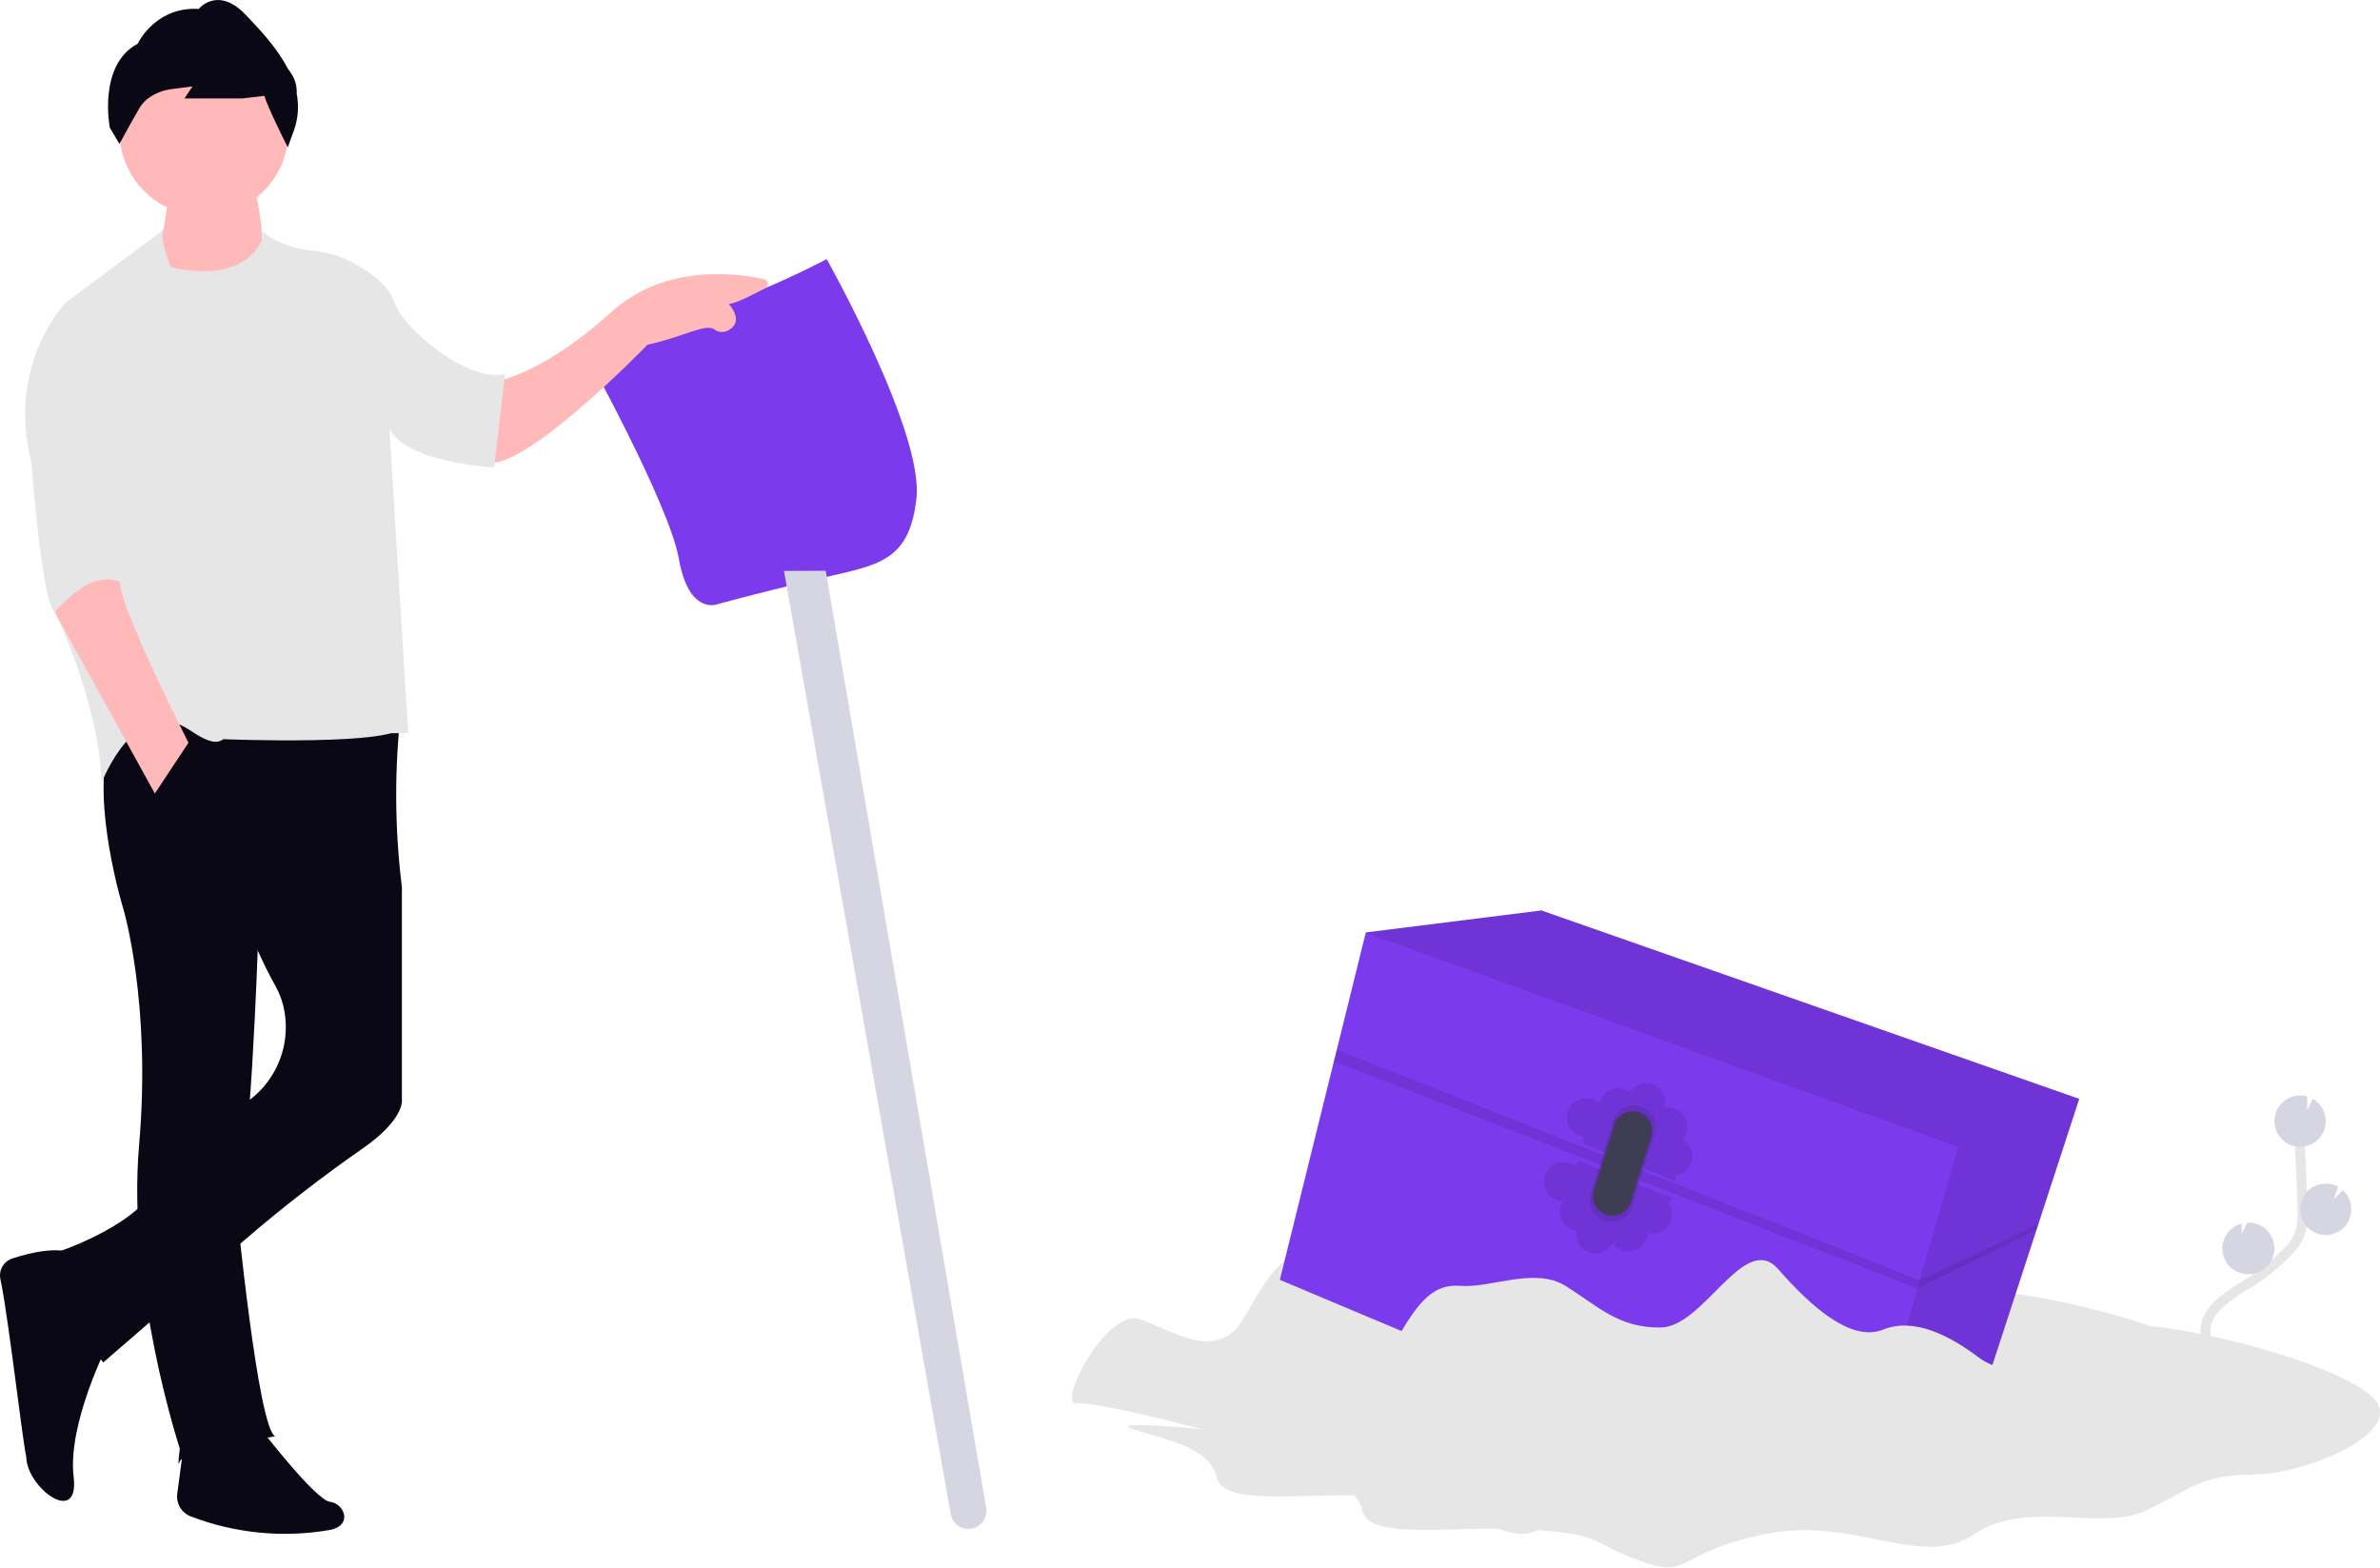
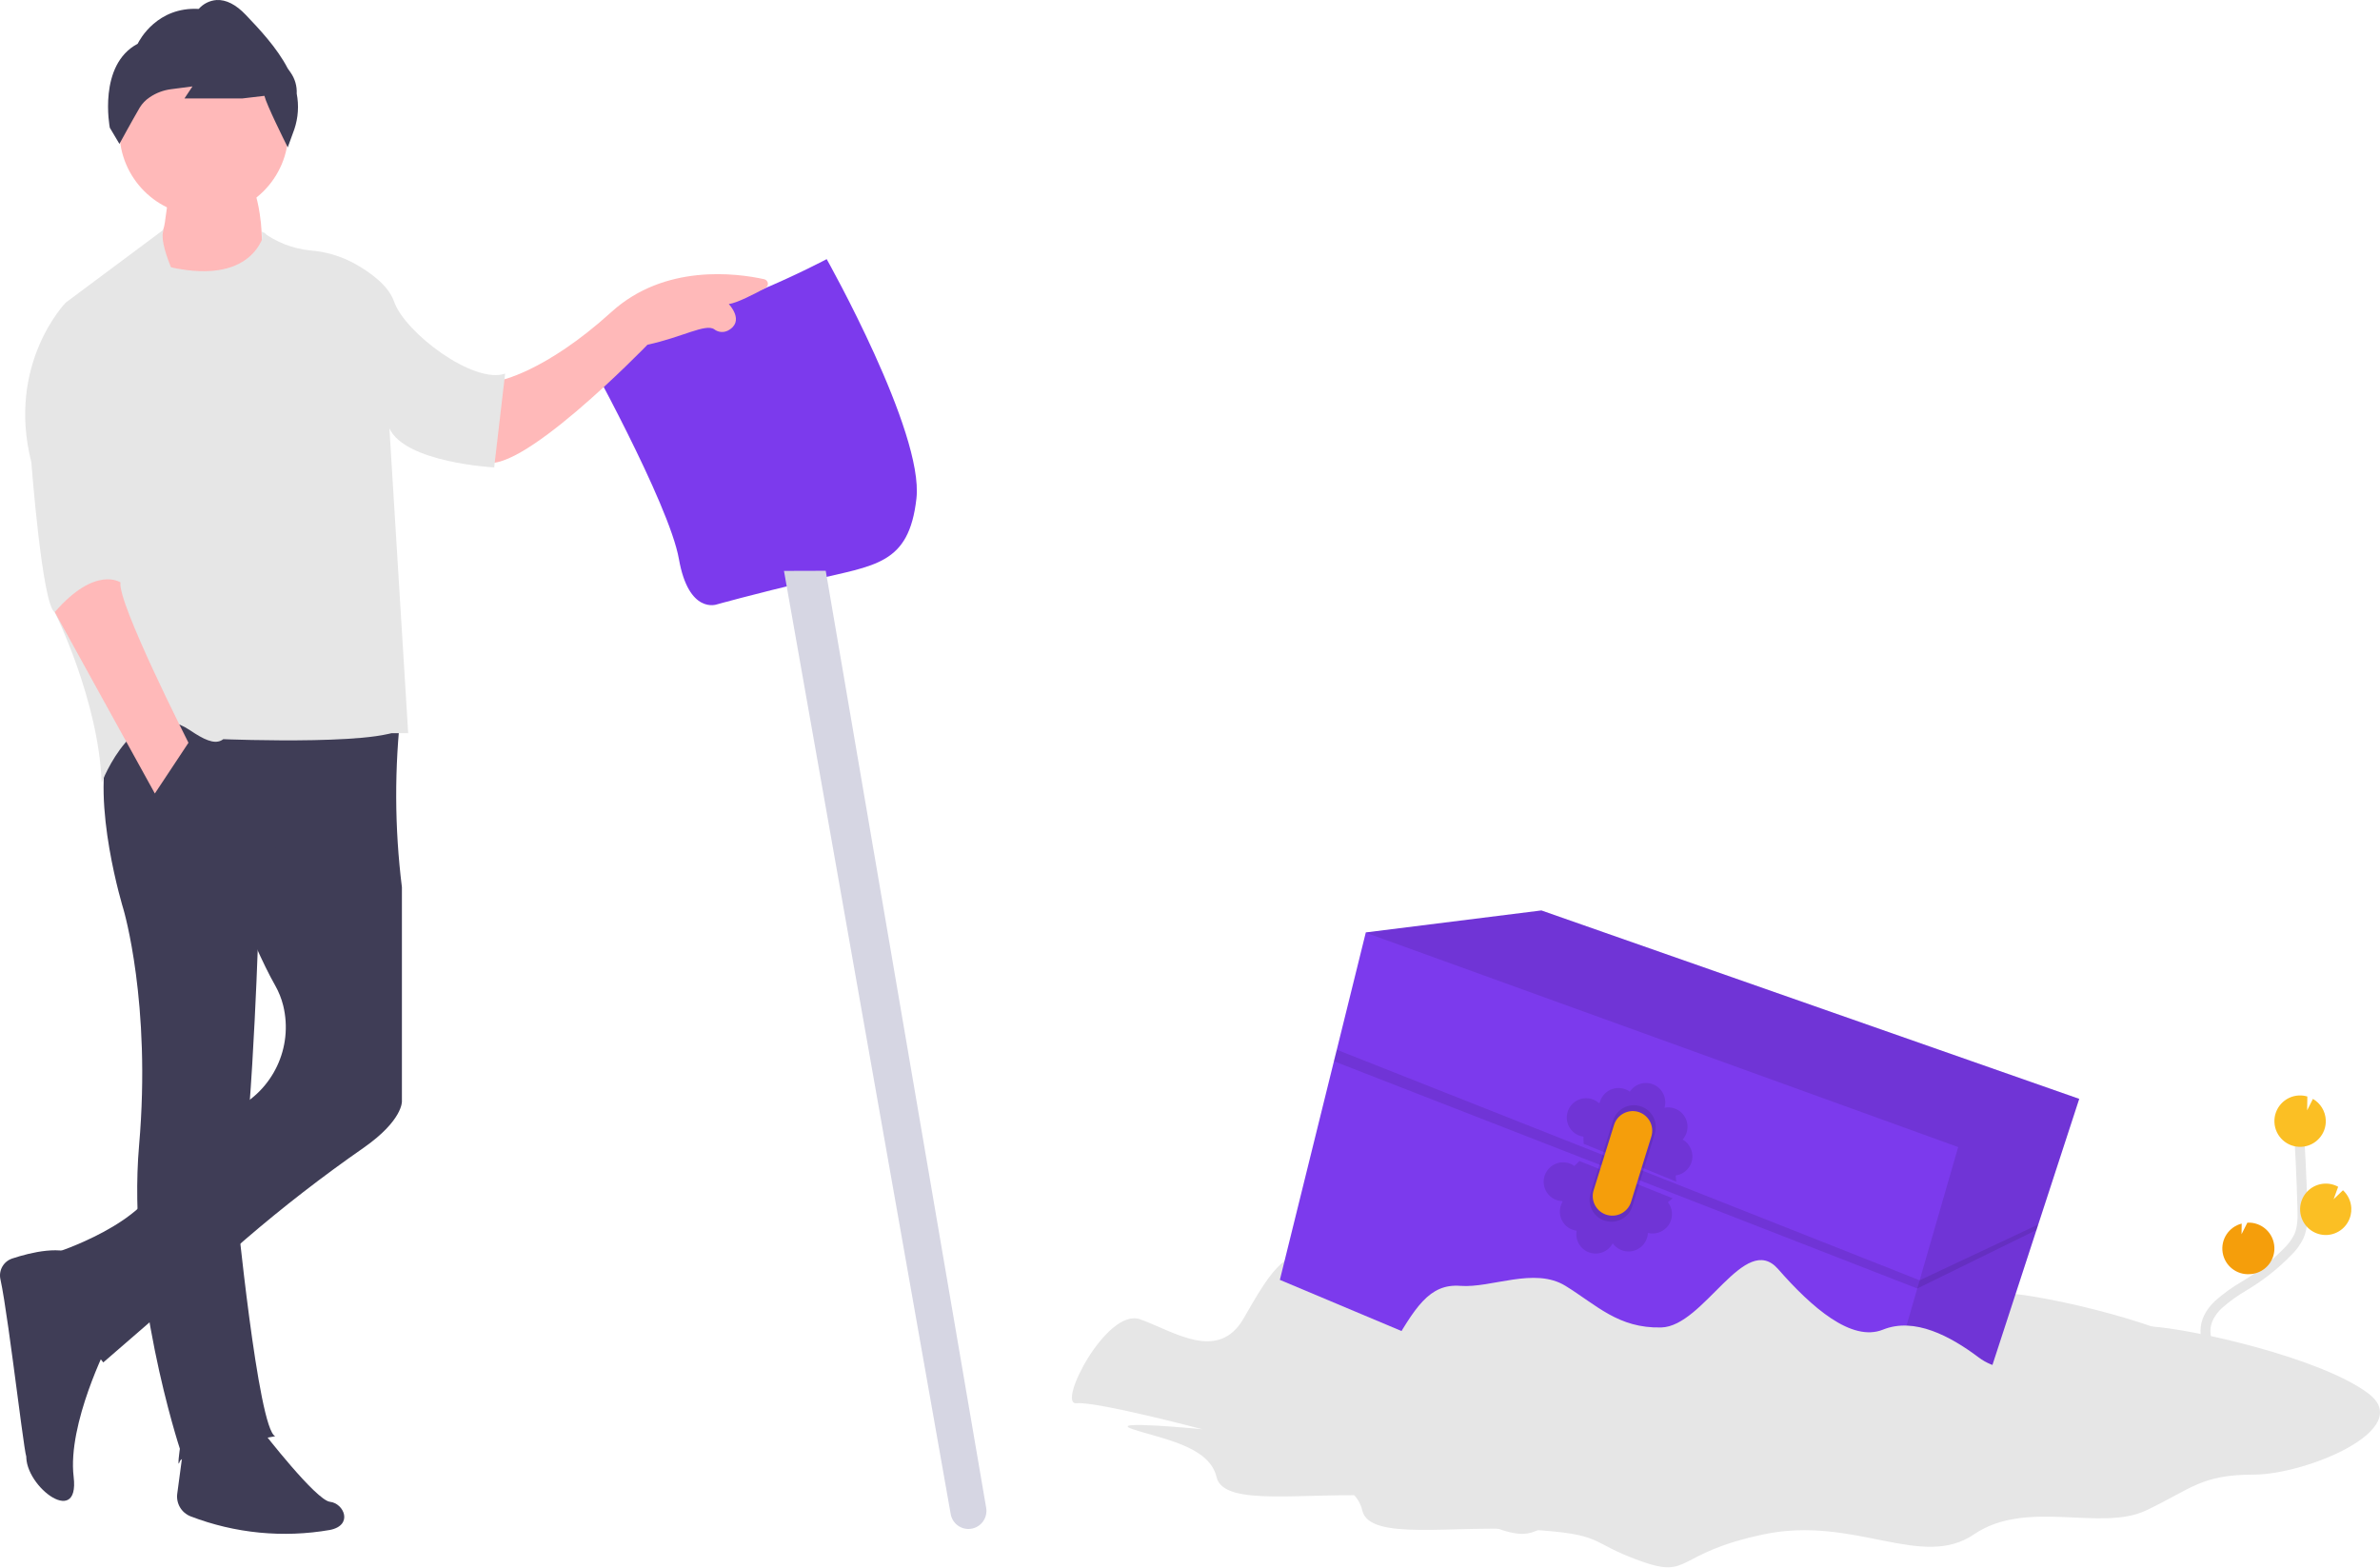
<svg xmlns="http://www.w3.org/2000/svg" width="960" height="632.161" viewBox="0 0 960 632.161" role="img" artist="Katerina Limpitsouni" source="https://undraw.co/">
  <g transform="translate(-480 -229.112)">
    <path d="M641.054,772.057s-42.71-11.3-50.756-10.477,12.2-38.675,25.693-33.862,31.493,17.5,41.772-.407,16.043-27.544,28.593-26.581,29.876-7.713,42.4,0,21.312,17.2,38.613,16.8,33.677-38.959,47.165-23.545,29.617,29.543,42.278,24.409,27.149,2.579,38.687,11.254,31.8,4.825,39.489-1.925,13.5-11.563,29.888-10.6,68.428,12.526,87.7,26.988-25.063,32.764-46.264,32.764-25.063,5.788-43.377,14.463-48.189-4.825-69.39,9.638-48.189-7.713-84.815,0-28.914,18.313-50.127,10.6-13.488-10.6-44.327-12.526-64.577,4.813-67.477-7.713-22.213-15.425-33.726-19.276S641.054,772.057,641.054,772.057Z" transform="translate(323.899 33.527)" fill="#e6e6e6" />
    <g transform="translate(996.248 596.341)">
      <path d="M805.76,575.992l-16.536,50.682-.716,2.209-27.68,84.853-47.387,32.023L483.33,649l21.805-88.184,1.16-4.64,11.674-47.2.025-.111L588.828,500Z" transform="translate(-483.33 -500)" fill="#7C3AED" />
      <path d="M799.191,575.992,754.259,713.736l-47.387,32.023,43.5-150.318L511.4,508.972l.025-.111L582.259,500Z" transform="translate(-476.761 -500)" opacity="0.1" />
      <path d="M785.089,616.021l-47.832,22.5-235.1-93L501,550.16l235.307,91.664,48.066-23.595" transform="translate(-479.195 -489.347)" opacity="0.1" />
      <path d="M800.544,675.3a7.8,7.8,0,0,0-3.579-9.083,7.939,7.939,0,0,0,1.617-2.875,7.8,7.8,0,0,0-8.935-9.971,7.8,7.8,0,0,0-13.994-6.479,7.8,7.8,0,0,0-12.02,4.011,2.23,2.23,0,0,1-.123.494l-.272.136a7.8,7.8,0,1,0-7.54,13.241,6.967,6.967,0,0,0,1.234.271l.1,2.863,37.342,15.265-.247-2.468a7.824,7.824,0,0,0,6.417-5.405Z" transform="translate(-634.492 -573.801)" opacity="0.1" />
      <path d="M793.594,693.84a7.812,7.812,0,0,1-8.885,4.06,7.626,7.626,0,0,1-.827,3.184,7.8,7.8,0,0,1-10.477,3.468,7.935,7.935,0,0,1-2.875-2.468,7.8,7.8,0,0,1-14.562-5.047,7.922,7.922,0,0,1-2.468-.765,7.8,7.8,0,0,1-3.468-10.465l.247-.457-.1-.284a7.713,7.713,0,0,1-3.246-.827,7.837,7.837,0,0,1,7.083-13.982,8.148,8.148,0,0,1,1.049.629l2.048-1.987,37.564,15.018-1.888,1.6A7.8,7.8,0,0,1,793.594,693.84Z" transform="translate(-636.266 -567.832)" opacity="0.1" />
      <path d="M767.146,656.806l-9.07,29.395a8.836,8.836,0,0,0,5.344,10.9h0a8.823,8.823,0,0,0,11.5-5.652l9.07-29.407a8.811,8.811,0,0,0-6.269-11.106h0a8.811,8.811,0,0,0-10.576,5.874Z" transform="translate(-632.747 -572.102)" opacity="0.1" />
-       <path d="M767.3,658.146l-8.231,26.359a7.9,7.9,0,0,0,4.8,9.761h0a7.91,7.91,0,0,0,10.3-5.072l8.182-26.371a7.923,7.923,0,0,0-5.627-10.02h0A7.922,7.922,0,0,0,767.3,658.146Z" transform="translate(-632.505 -571.652)" fill="#3f3d56" />
+       <path d="M767.3,658.146l-8.231,26.359a7.9,7.9,0,0,0,4.8,9.761h0a7.91,7.91,0,0,0,10.3-5.072l8.182-26.371a7.923,7.923,0,0,0-5.627-10.02h0A7.922,7.922,0,0,0,767.3,658.146Z" transform="translate(-632.505 -571.652)" fill="#F59E0B" />
    </g>
    <path d="M688.694,782.986s-42.71-11.3-50.756-10.465,12.2-38.687,25.693-33.862,31.493,17.486,41.772-.42S721.445,710.708,734,711.671s29.876-7.713,42.4,0,21.312,17.19,38.613,16.783,33.677-38.959,47.177-23.533,29.617,29.531,42.278,24.409,27.149,2.579,38.675,11.254,31.814,4.813,39.489-1.925,13.488-11.575,29.876-10.613,68.427,12.538,87.7,26.988-25.051,32.776-46.264,32.776-25.051,5.775-43.364,14.451-48.2-4.813-69.4,9.638-48.189-7.7-84.815,0-28.914,18.313-50.114,10.613-13.5-10.613-44.339-12.538-64.577,4.825-67.465-7.713-22.151-15.413-33.726-19.276S688.694,782.986,688.694,782.986Z" transform="translate(335.048 36.087)" fill="#e6e6e6" />
    <g transform="translate(735.681 306.853) rotate(19)">
      <path d="M85.689,146.113s-9.363,7.608-20.419-12.345S.822,65.859.822,65.859s-6.909-6.32,19.339-16.848S82.253,0,82.253,0s59.809,53.171,65.663,79.5-6.958,30.8-28.948,44.79S85.689,146.113,85.689,146.113Z" transform="translate(0 0)" fill="#7C3AED" />
      <path d="M187.424,343.307,0,5.531,15.908,0,200.163,336.313a7.3,7.3,0,0,1-3.048,9.966h0a7.268,7.268,0,0,1-9.691-2.971Z" transform="translate(106.903 118.979)" fill="#d6d6e3" />
    </g>
    <path d="M771.833,311.12s18.291-3.154,45.413-27.752c21.459-19.456,50.4-15.63,61.564-13.177a1.905,1.905,0,0,1,.507,3.538c-4.511,2.468-11.5,6.074-14.781,6.485,0,0,6.76,6.993-.424,10.736a5.169,5.169,0,0,1-5.4-.521c-3.455-2.522-13.054,3.209-26.97,6.184,0,0-54.242,56.134-66.857,46.618Z" transform="translate(-90.571 71.537)" fill="#ffb9b9" />
    <path d="M949.589,250.266a62.116,62.116,0,0,1,2.315,9.993c.151.956.329,2.3.472,3.72.71,7.077.181,16.447,2.623,23.774l-36.914-4.766-5.975-2.173V267.57s1.084.581,1.807-6.006c.3-2.742,1.424-6.882.6-14.513Z" transform="translate(-367.126 55.17)" fill="#ffb9b9" />
-     <path d="M1002.581,593.046s-16.453,32.166-13.875,53.612-21.444,2.522-18.922-10.092c.534,15.27-7.061-53.475-10.613-69.571a7.184,7.184,0,0,1,4.771-8.378c7.583-2.5,20.279-5.553,26.655-.877C1000.016,564.663,1002.581,593.046,1002.581,593.046Z" transform="translate(-479 178.109)" fill="#090814" />
-     <path d="M924.069,609.1s21.445,27.751,27.121,28.383,9.461,9.461,0,11.353a106.042,106.042,0,0,1-56.217-5.484,8.584,8.584,0,0,1-5.389-9.132L893.2,607.21Z" transform="translate(-338.089 197.373)" fill="#090814" />
-     <path d="M992.042,393.78l20.568,2.74a301,301,0,0,0,.247,72.3V555.2s.4,7.61-15.4,18.675A590.494,590.494,0,0,0,949.633,610.9L892.4,660.481s-22.706-27.752-19.552-44.15c0,0,37.843-11.984,42.889-31.536,2.893-11.189,17.564-20.566,29.575-26.463a36.774,36.774,0,0,0,19.677-41.74,32.184,32.184,0,0,0-3.222-8.1c-10.092-17.66-24.6-57.4-24.6-57.4l27.751-52.9Z" transform="translate(-370.74 118.161)" fill="#090814" />
-     <path d="M964.377,690.181s-37.212,6.307-38.474,10.092,0-5.046,0-5.046-21.45-64.962-16.453-122.345-6.307-95.24-6.307-95.24-13.245-42.889-5.677-67.487,87.039-13.876,87.039-13.876-27.753,64.965-27.122,95.87c0,0-3.153,93.347-8.83,104.069C948.609,596.164,957.439,687.619,964.377,690.181Z" transform="translate(-373.352 118.226)" fill="#090814" />
+     <path d="M1002.581,593.046s-16.453,32.166-13.875,53.612-21.444,2.522-18.922-10.092c.534,15.27-7.061-53.475-10.613-69.571a7.184,7.184,0,0,1,4.771-8.378c7.583-2.5,20.279-5.553,26.655-.877C1000.016,564.663,1002.581,593.046,1002.581,593.046Z" transform="translate(-479 178.109)" fill="#3F3D56" />
+     <path d="M924.069,609.1s21.445,27.751,27.121,28.383,9.461,9.461,0,11.353a106.042,106.042,0,0,1-56.217-5.484,8.584,8.584,0,0,1-5.389-9.132L893.2,607.21Z" transform="translate(-338.089 197.373)" fill="#3F3D56" />
+     <path d="M992.042,393.78l20.568,2.74a301,301,0,0,0,.247,72.3V555.2s.4,7.61-15.4,18.675A590.494,590.494,0,0,0,949.633,610.9L892.4,660.481s-22.706-27.752-19.552-44.15c0,0,37.843-11.984,42.889-31.536,2.893-11.189,17.564-20.566,29.575-26.463a36.774,36.774,0,0,0,19.677-41.74,32.184,32.184,0,0,0-3.222-8.1c-10.092-17.66-24.6-57.4-24.6-57.4l27.751-52.9Z" transform="translate(-370.74 118.161)" fill="#3F3D56" />
+     <path d="M964.377,690.181s-37.212,6.307-38.474,10.092,0-5.046,0-5.046-21.45-64.962-16.453-122.345-6.307-95.24-6.307-95.24-13.245-42.889-5.677-67.487,87.039-13.876,87.039-13.876-27.753,64.965-27.122,95.87c0,0-3.153,93.347-8.83,104.069C948.609,596.164,957.439,687.619,964.377,690.181Z" transform="translate(-373.352 118.226)" fill="#3F3D56" />
    <path d="M913.725,255.79S909.94,279.1,872.1,269.035l25.015,191.271s73.324,2.977,72.693-5.853L954.722,338.414Z" transform="translate(-327.072 66.949)" fill="#e6e6e6" />
    <path d="M842.783,258a38.568,38.568,0,0,0,19.5,7.638,44.328,44.328,0,0,1,17.907,5.32c6.485,3.633,13.711,8.912,15.906,15.343,4.415,12.614,32.166,33.428,44.781,29.014l-4.415,37.843s-35.951-1.892-42.258-15.769l7.571,122.956h-9.46s-1.908-24.5-5.691-32.069-11.353-49.2-11.984-59.288-10.092-68.119-18.291-78.154l-13.561-29.328Z" transform="translate(-257.131 64.487)" fill="#e6e6e6" />
    <ellipse cx="34.06" cy="34.06" rx="34.06" ry="34.06" transform="translate(528.192 248.052)" fill="#ffb9b9" />
    <path d="M965.722,256.518,926.155,286s-23.966,24.6-13.875,64.335c0,0,4.415,58.027,9.461,60.549,0,0,17.66,35.321,18.922,68.748,0,0,13.641-36,35.649-21.129s20.5,0,20.5-135.9C996.811,322.614,960.676,267.185,965.722,256.518Z" transform="translate(-419.647 65.171)" fill="#e6e6e6" />
    <path d="M961.83,359.167s-10.092-6.938-26.49,11.984l40.366,73.164,13.561-20.471S960.563,367.366,961.83,359.167Z" transform="translate(-433.245 104.854)" fill="#ffb9b9" />
-     <path d="M782.338,240.047l-.556-1.11c-.859-1.718-7.969-16-8.862-19.667l-8.949,1.053-23.3,0,3.238-4.857-8.561,1.117a19.648,19.648,0,0,0-8.724,3.288,13.366,13.366,0,0,0-3.957,4.08c-3.058,5.237-7.73,13.8-7.777,13.888l-.447.819-3.882-6.531c-.051-.253-4.862-25.349,11.24-33.86.831-1.687,7.908-14.954,24.633-14.059a10.6,10.6,0,0,1,7.209-3.584c3.82-.2,7.785,1.807,11.766,5.989,5.289,5.554,12.533,13.159,16.915,21.6l1.209,1.724a13.591,13.591,0,0,1,2.418,8.438,28.172,28.172,0,0,1-.96,14.37Z" transform="translate(-186.268 48.498)" fill="#090814" />
+     <path d="M782.338,240.047l-.556-1.11c-.859-1.718-7.969-16-8.862-19.667l-8.949,1.053-23.3,0,3.238-4.857-8.561,1.117a19.648,19.648,0,0,0-8.724,3.288,13.366,13.366,0,0,0-3.957,4.08c-3.058,5.237-7.73,13.8-7.777,13.888l-.447.819-3.882-6.531c-.051-.253-4.862-25.349,11.24-33.86.831-1.687,7.908-14.954,24.633-14.059a10.6,10.6,0,0,1,7.209-3.584c3.82-.2,7.785,1.807,11.766,5.989,5.289,5.554,12.533,13.159,16.915,21.6l1.209,1.724a13.591,13.591,0,0,1,2.418,8.438,28.172,28.172,0,0,1-.96,14.37Z" transform="translate(-186.268 48.498)" fill="#3F3D56" />
    <path d="M974.247,742.126l-3.513-1.913a9.009,9.009,0,0,0,.292-7.248,25.624,25.624,0,0,0-4.385-7.736c-.419-.53-.86-1.078-1.287-1.607a54.867,54.867,0,0,1-5.161-7.158,17.057,17.057,0,0,1-2.5-8.8c.072-4.314,1.978-8.217,5.828-11.933a65.7,65.7,0,0,1,10.938-7.885c.519-.322,1.009-.627,1.5-.935A82.092,82.092,0,0,0,991.15,674.7l.064-.062a20.542,20.542,0,0,0,4.338-5.8c1.436-3.232,1.332-7.239,1.249-10.461-.324-12.749-.965-25.666-1.905-38.395l3.989-.295c.945,12.792,1.589,25.774,1.915,38.586.095,3.639.212,8.17-1.615,12.24l-.036.076a24.533,24.533,0,0,1-5.169,6.935,86.092,86.092,0,0,1-15.9,12.777c-.5.311-1.013.632-1.513.942a61.8,61.8,0,0,0-10.27,7.364,17.033,17.033,0,0,0-3.336,4.273,10.559,10.559,0,0,0-1.271,4.848,13.026,13.026,0,0,0,1.981,6.757,51.926,51.926,0,0,0,4.8,6.623c.433.537.88,1.092,1.311,1.637a29.608,29.608,0,0,1,5.055,8.994C976.08,735.628,975.883,739.121,974.247,742.126Z" transform="translate(409.899 58.15)" fill="#e6e6e6" />
-     <path d="M1004.145,615.669a10.369,10.369,0,0,0-5.185-8.518l-2.326,4.607.074-5.577a10.509,10.509,0,0,0-3.429-.415,10.369,10.369,0,1,0,10.873,9.9Z" transform="translate(413.982 65.197)" fill="#d6d6e3" />
-     <path d="M975.557,679.6a10.369,10.369,0,0,1-3.289-20.391l-.052,4.281,2.348-4.659h0a10.369,10.369,0,0,1,10.888,9.9,10.253,10.253,0,0,1-.444,3.548,10.369,10.369,0,0,1-9.451,7.325Z" transform="translate(411.94 63.435)" fill="#d6d6e3" />
-     <path d="M1009.746,656.951a10.369,10.369,0,1,1,4.6-19.457l-1.837,5.036,3.777-3.629a10.369,10.369,0,0,1,3.355,7.177,10.214,10.214,0,0,1-.259,2.866,10.369,10.369,0,0,1-9.636,8.007Z" transform="translate(408.78 70.296)" fill="#d6d6e3" />
+     <path d="M1004.145,615.669a10.369,10.369,0,0,0-5.185-8.518l-2.326,4.607.074-5.577a10.509,10.509,0,0,0-3.429-.415,10.369,10.369,0,1,0,10.873,9.9Z" transform="translate(413.982 65.197)" fill="#FBBF24" />
+     <path d="M975.557,679.6a10.369,10.369,0,0,1-3.289-20.391l-.052,4.281,2.348-4.659h0a10.369,10.369,0,0,1,10.888,9.9,10.253,10.253,0,0,1-.444,3.548,10.369,10.369,0,0,1-9.451,7.325Z" transform="translate(411.94 63.435)" fill="#F59E0B" />
+     <path d="M1009.746,656.951a10.369,10.369,0,1,1,4.6-19.457l-1.837,5.036,3.777-3.629a10.369,10.369,0,0,1,3.355,7.177,10.214,10.214,0,0,1-.259,2.866,10.369,10.369,0,0,1-9.636,8.007Z" transform="translate(408.78 70.296)" fill="#FBBF24" />
  </g>
</svg>
